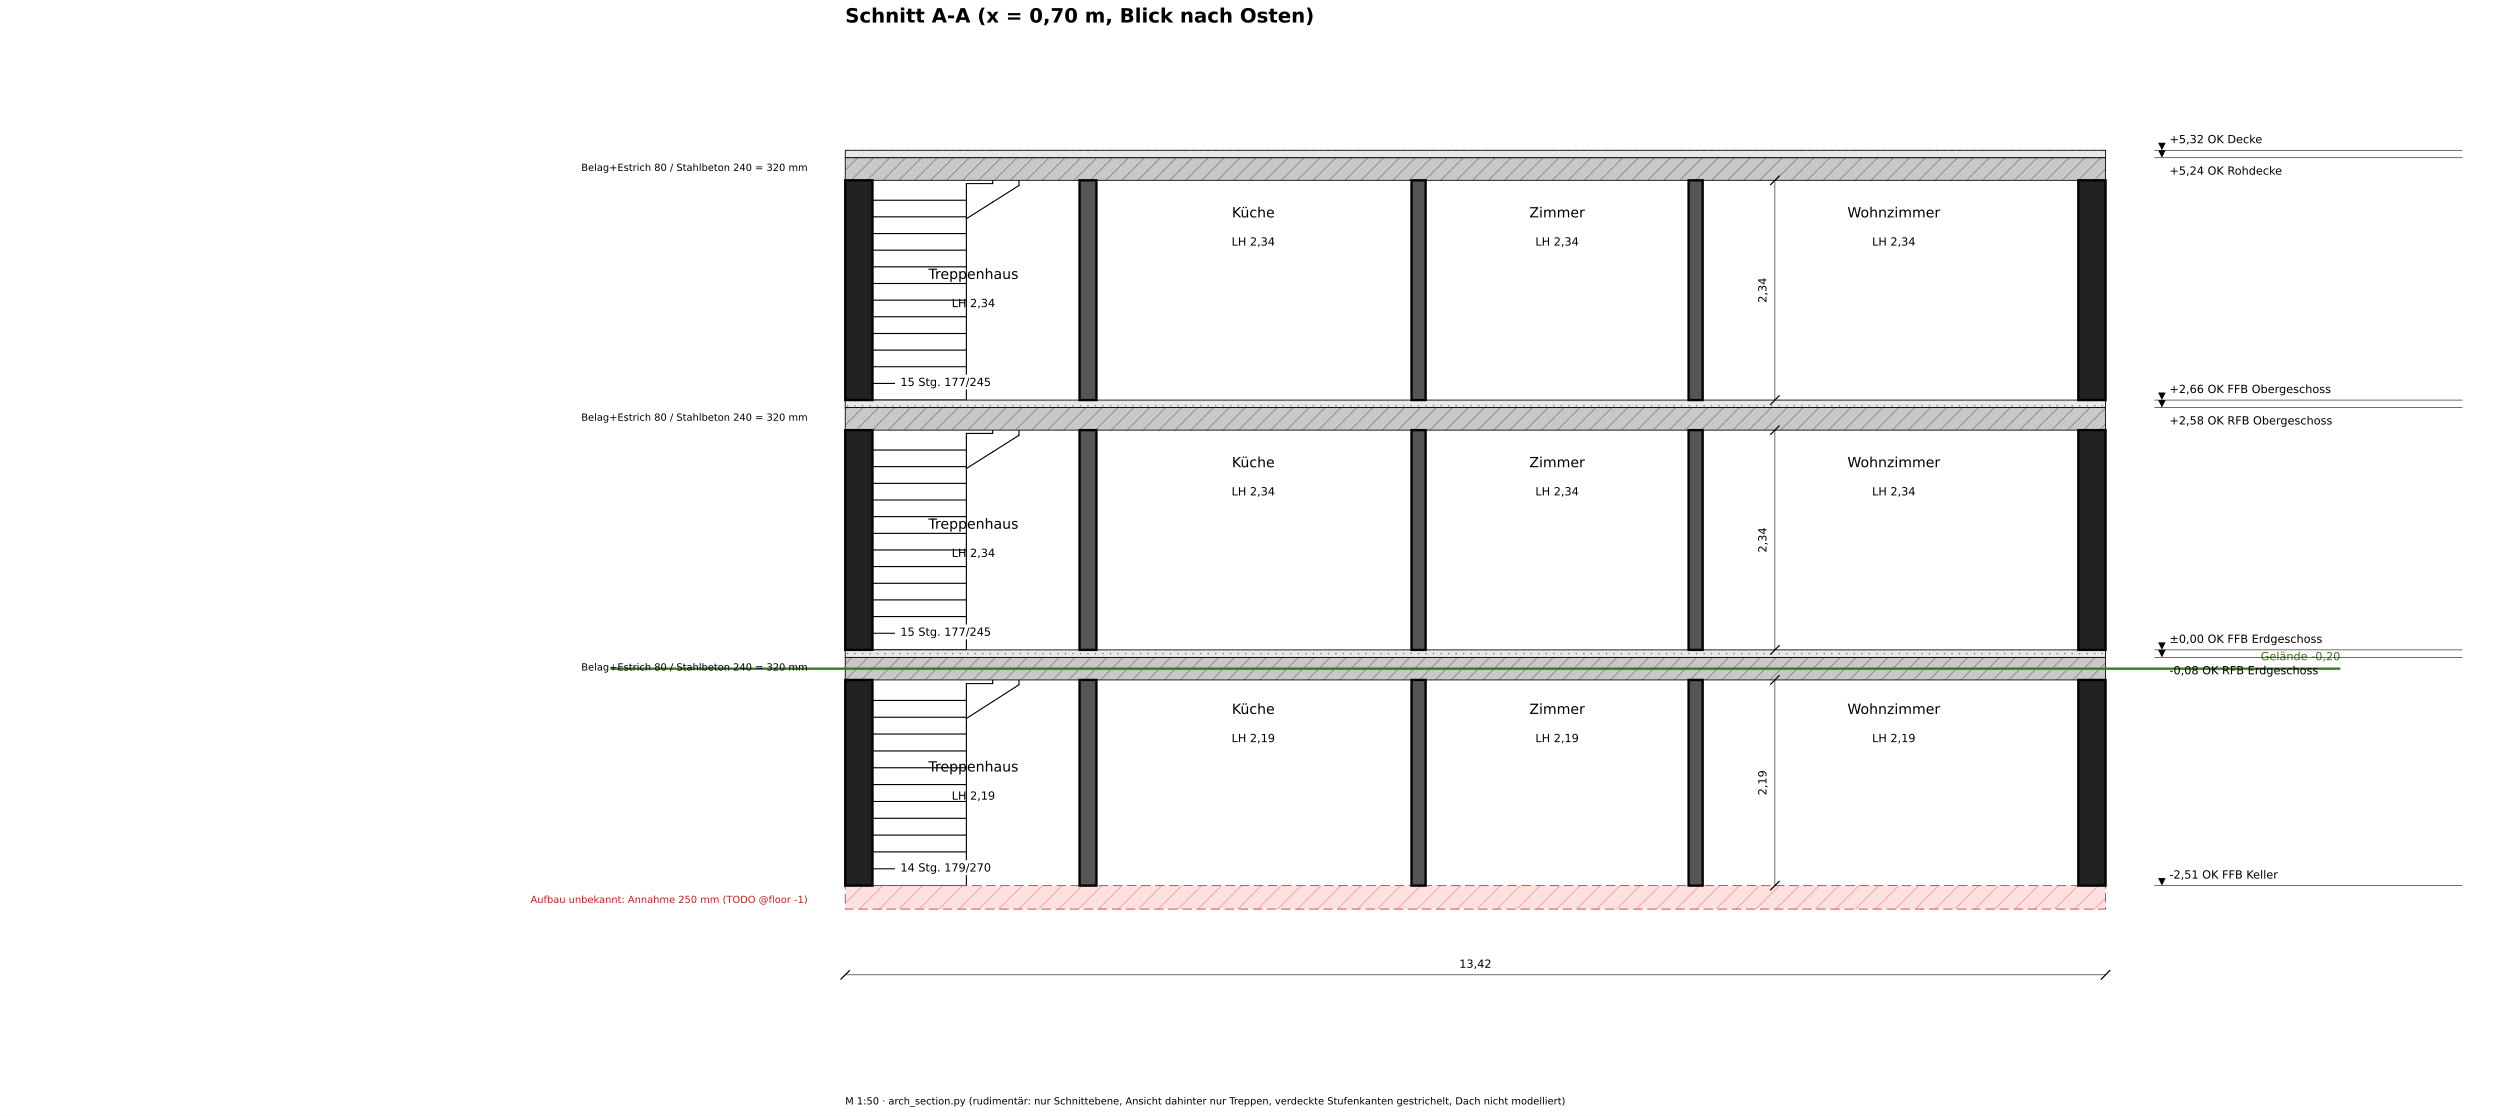
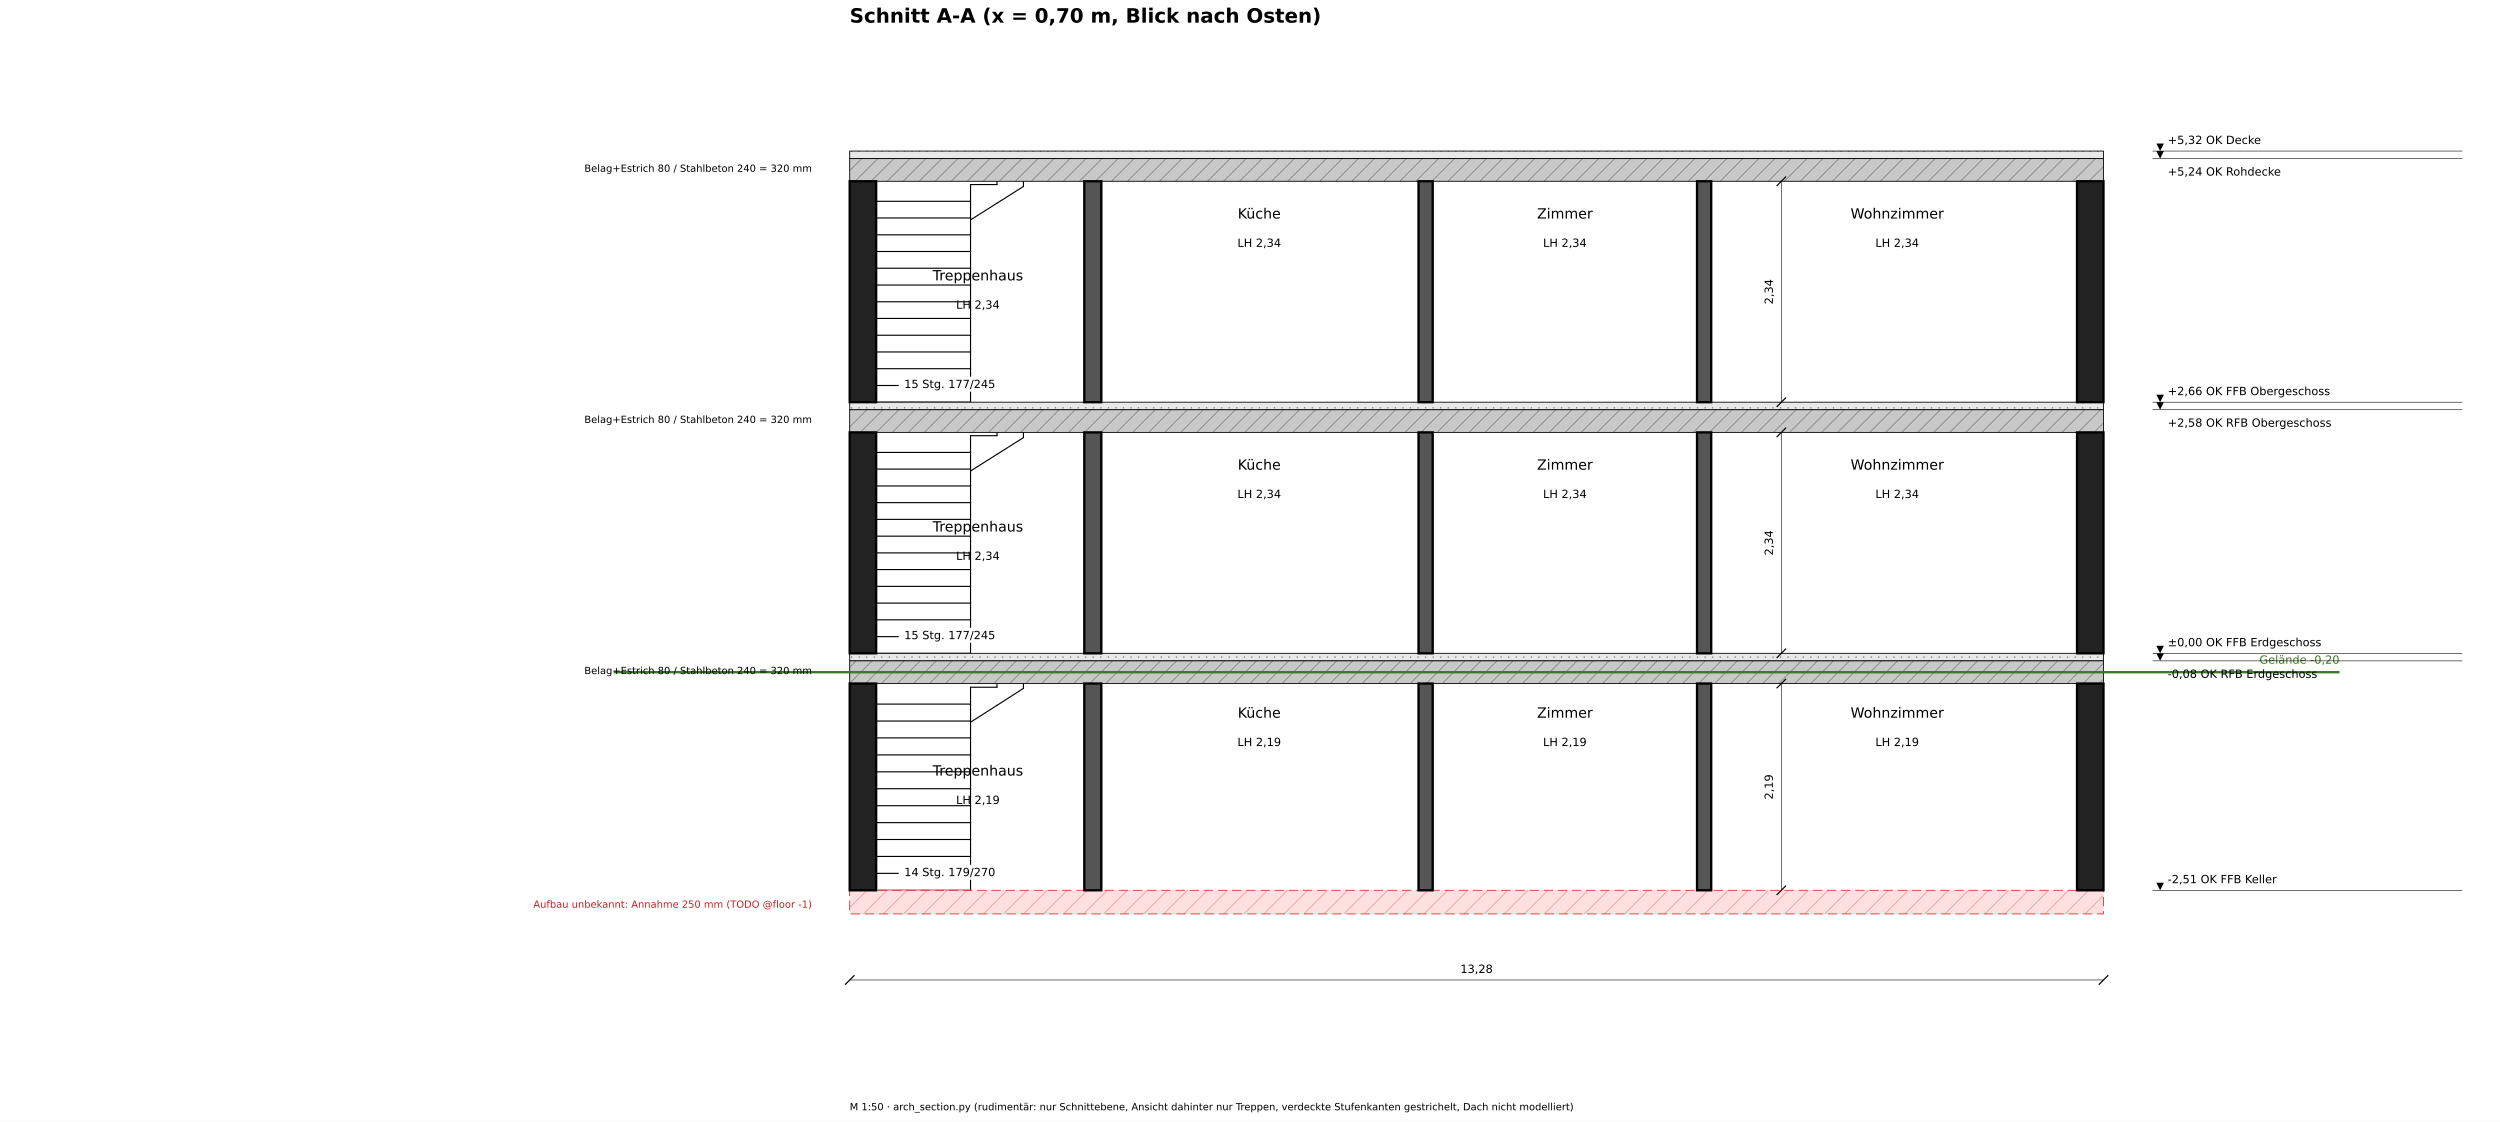
- <svg xmlns="http://www.w3.org/2000/svg" width="532.4mm" height="237.6mm" viewBox="-9145 -6920 26620 11880" font-family="DejaVu Sans, sans-serif">
+ <svg xmlns="http://www.w3.org/2000/svg" width="529.6mm" height="237.6mm" viewBox="-9140 -6920 26480 11880" font-family="DejaVu Sans, sans-serif">
  <defs>
    <pattern id="concrete" patternUnits="userSpaceOnUse" width="120" height="120" patternTransform="rotate(45)">
      <rect width="120" height="120" fill="#c8c8c8" />
      <line x1="0" y1="0" x2="0" y2="120" stroke="#555" stroke-width="10" />
    </pattern>
    <pattern id="screed" patternUnits="userSpaceOnUse" width="80" height="80">
      <rect width="80" height="80" fill="#e8e8e8" />
      <circle cx="40" cy="40" r="8" fill="#777" />
    </pattern>
    <pattern id="insulation" patternUnits="userSpaceOnUse" width="120" height="60">
      <rect width="120" height="60" fill="#fff6d0" />
      <path d="M0 60 L30 0 L60 60 L90 0 L120 60" fill="none" stroke="#a08020" stroke-width="6" />
    </pattern>
    <pattern id="wood" patternUnits="userSpaceOnUse" width="200" height="40">
      <rect width="200" height="40" fill="#e9cf9f" />
      <line x1="0" y1="20" x2="200" y2="20" stroke="#8a6a30" stroke-width="5" />
    </pattern>
    <pattern id="plaster" patternUnits="userSpaceOnUse" width="50" height="50">
      <rect width="50" height="50" fill="#f7f7f7" />
    </pattern>
    <pattern id="todo" patternUnits="userSpaceOnUse" width="150" height="150" patternTransform="rotate(45)">
      <rect width="150" height="150" fill="#ffe0e0" />
      <line x1="0" y1="0" x2="0" y2="150" stroke="#e05050" stroke-width="8" />
    </pattern>
  </defs>
-   <rect x="-9145.0" y="-6920" width="26620.0" height="11880" fill="white" />
-   <line x1="145" y1="2510" x2="1145" y2="2510" stroke="#000" stroke-width="12" stroke-linecap="round" />
-   <line x1="1145" y1="2510" x2="1145" y2="2331" stroke="#000" stroke-width="12" stroke-linecap="round" />
-   <line x1="1145" y1="2331" x2="145" y2="2331" stroke="#000" stroke-width="12" stroke-linecap="round" />
-   <line x1="145" y1="2331" x2="145" y2="2510" stroke="#000" stroke-width="12" stroke-linecap="round" />
-   <line x1="1145" y1="2331" x2="1145" y2="2151" stroke="#000" stroke-width="12" stroke-linecap="round" />
-   <line x1="1145" y1="2151" x2="145" y2="2151" stroke="#000" stroke-width="12" stroke-linecap="round" />
-   <line x1="145" y1="2151" x2="145" y2="2331" stroke="#000" stroke-width="12" stroke-linecap="round" />
-   <line x1="1145" y1="2151" x2="1145" y2="1972" stroke="#000" stroke-width="12" stroke-linecap="round" />
-   <line x1="1145" y1="1972" x2="145" y2="1972" stroke="#000" stroke-width="12" stroke-linecap="round" />
-   <line x1="145" y1="1972" x2="145" y2="2151" stroke="#000" stroke-width="12" stroke-linecap="round" />
-   <line x1="1145" y1="1972" x2="1145" y2="1793" stroke="#000" stroke-width="12" stroke-linecap="round" />
-   <line x1="1145" y1="1793" x2="145" y2="1793" stroke="#000" stroke-width="12" stroke-linecap="round" />
-   <line x1="145" y1="1793" x2="145" y2="1972" stroke="#000" stroke-width="12" stroke-linecap="round" />
-   <line x1="1145" y1="1793" x2="1145" y2="1614" stroke="#000" stroke-width="12" stroke-linecap="round" />
-   <line x1="1145" y1="1614" x2="145" y2="1614" stroke="#000" stroke-width="12" stroke-linecap="round" />
-   <line x1="145" y1="1614" x2="145" y2="1793" stroke="#000" stroke-width="12" stroke-linecap="round" />
-   <line x1="1145" y1="1614" x2="1145" y2="1434" stroke="#000" stroke-width="12" stroke-linecap="round" />
-   <line x1="1145" y1="1434" x2="145" y2="1434" stroke="#000" stroke-width="12" stroke-linecap="round" />
-   <line x1="145" y1="1434" x2="145" y2="1614" stroke="#000" stroke-width="12" stroke-linecap="round" />
-   <line x1="1145" y1="1434" x2="1145" y2="1255" stroke="#000" stroke-width="12" stroke-linecap="round" />
-   <line x1="1145" y1="1255" x2="145" y2="1255" stroke="#000" stroke-width="12" stroke-linecap="round" />
-   <line x1="145" y1="1255" x2="145" y2="1434" stroke="#000" stroke-width="12" stroke-linecap="round" />
-   <line x1="1145" y1="1255" x2="1145" y2="1076" stroke="#000" stroke-width="12" stroke-linecap="round" />
-   <line x1="1145" y1="1076" x2="145" y2="1076" stroke="#000" stroke-width="12" stroke-linecap="round" />
-   <line x1="145" y1="1076" x2="145" y2="1255" stroke="#000" stroke-width="12" stroke-linecap="round" />
-   <line x1="1145" y1="1076" x2="1145" y2="896" stroke="#000" stroke-width="12" stroke-linecap="round" />
-   <line x1="1145" y1="896" x2="145" y2="896" stroke="#000" stroke-width="12" stroke-linecap="round" />
-   <line x1="145" y1="896" x2="145" y2="1076" stroke="#000" stroke-width="12" stroke-linecap="round" />
-   <line x1="1145" y1="896" x2="1145" y2="820" stroke="#000" stroke-width="12" stroke-linecap="round" />
-   <line x1="1145" y1="820" x2="1145" y2="730" stroke="#000" stroke-width="12" stroke-linecap="round" />
-   <line x1="1145" y1="730" x2="1145" y2="717" stroke="#000" stroke-width="12" stroke-linecap="round" />
-   <line x1="1145" y1="717" x2="145" y2="717" stroke="#000" stroke-width="12" stroke-linecap="round" />
-   <line x1="145" y1="717" x2="145" y2="820" stroke="#000" stroke-width="12" stroke-linecap="round" />
-   <line x1="145" y1="820" x2="145" y2="896" stroke="#000" stroke-width="12" stroke-linecap="round" />
-   <line x1="1145" y1="717" x2="1145" y2="538" stroke="#000" stroke-width="12" stroke-linecap="round" />
-   <line x1="1145" y1="538" x2="145" y2="538" stroke="#000" stroke-width="12" stroke-linecap="round" />
-   <line x1="145" y1="538" x2="145" y2="717" stroke="#000" stroke-width="12" stroke-linecap="round" />
-   <line x1="1145" y1="730" x2="1425" y2="551" stroke="#000" stroke-width="12" stroke-linecap="round" />
-   <line x1="1425" y1="359" x2="1145" y2="359" stroke="#000" stroke-width="12" stroke-linecap="round" />
-   <line x1="1145" y1="359" x2="1145" y2="538" stroke="#000" stroke-width="12" stroke-linecap="round" />
-   <line x1="1425" y1="551" x2="1705" y2="371" stroke="#000" stroke-width="12" stroke-linecap="round" />
-   <line x1="1705" y1="371" x2="1705" y2="179" stroke="#000" stroke-width="12" stroke-linecap="round" />
-   <line x1="1705" y1="179" x2="1425" y2="179" stroke="#000" stroke-width="12" stroke-linecap="round" />
-   <line x1="1425" y1="179" x2="1425" y2="359" stroke="#000" stroke-width="12" stroke-linecap="round" />
-   <line x1="145" y1="-0" x2="1145" y2="-0" stroke="#000" stroke-width="12" stroke-linecap="round" />
-   <line x1="1145" y1="-0" x2="1145" y2="-177" stroke="#000" stroke-width="12" stroke-linecap="round" />
-   <line x1="1145" y1="-177" x2="145" y2="-177" stroke="#000" stroke-width="12" stroke-linecap="round" />
-   <line x1="145" y1="-177" x2="145" y2="-0" stroke="#000" stroke-width="12" stroke-linecap="round" />
-   <line x1="1145" y1="-177" x2="1145" y2="-355" stroke="#000" stroke-width="12" stroke-linecap="round" />
-   <line x1="1145" y1="-355" x2="145" y2="-355" stroke="#000" stroke-width="12" stroke-linecap="round" />
-   <line x1="145" y1="-355" x2="145" y2="-177" stroke="#000" stroke-width="12" stroke-linecap="round" />
-   <line x1="1145" y1="-355" x2="1145" y2="-532" stroke="#000" stroke-width="12" stroke-linecap="round" />
-   <line x1="1145" y1="-532" x2="145" y2="-532" stroke="#000" stroke-width="12" stroke-linecap="round" />
-   <line x1="145" y1="-532" x2="145" y2="-355" stroke="#000" stroke-width="12" stroke-linecap="round" />
-   <line x1="1145" y1="-532" x2="1145" y2="-709" stroke="#000" stroke-width="12" stroke-linecap="round" />
-   <line x1="1145" y1="-709" x2="145" y2="-709" stroke="#000" stroke-width="12" stroke-linecap="round" />
-   <line x1="145" y1="-709" x2="145" y2="-532" stroke="#000" stroke-width="12" stroke-linecap="round" />
-   <line x1="1145" y1="-709" x2="1145" y2="-887" stroke="#000" stroke-width="12" stroke-linecap="round" />
-   <line x1="1145" y1="-887" x2="145" y2="-887" stroke="#000" stroke-width="12" stroke-linecap="round" />
-   <line x1="145" y1="-887" x2="145" y2="-709" stroke="#000" stroke-width="12" stroke-linecap="round" />
-   <line x1="1145" y1="-887" x2="1145" y2="-1064" stroke="#000" stroke-width="12" stroke-linecap="round" />
-   <line x1="1145" y1="-1064" x2="145" y2="-1064" stroke="#000" stroke-width="12" stroke-linecap="round" />
-   <line x1="145" y1="-1064" x2="145" y2="-887" stroke="#000" stroke-width="12" stroke-linecap="round" />
-   <line x1="1145" y1="-1064" x2="1145" y2="-1241" stroke="#000" stroke-width="12" stroke-linecap="round" />
-   <line x1="1145" y1="-1241" x2="145" y2="-1241" stroke="#000" stroke-width="12" stroke-linecap="round" />
-   <line x1="145" y1="-1241" x2="145" y2="-1064" stroke="#000" stroke-width="12" stroke-linecap="round" />
-   <line x1="1145" y1="-1241" x2="1145" y2="-1419" stroke="#000" stroke-width="12" stroke-linecap="round" />
-   <line x1="1145" y1="-1419" x2="145" y2="-1419" stroke="#000" stroke-width="12" stroke-linecap="round" />
-   <line x1="145" y1="-1419" x2="145" y2="-1241" stroke="#000" stroke-width="12" stroke-linecap="round" />
-   <line x1="1145" y1="-1419" x2="1145" y2="-1596" stroke="#000" stroke-width="12" stroke-linecap="round" />
-   <line x1="1145" y1="-1596" x2="145" y2="-1596" stroke="#000" stroke-width="12" stroke-linecap="round" />
-   <line x1="145" y1="-1596" x2="145" y2="-1419" stroke="#000" stroke-width="12" stroke-linecap="round" />
-   <line x1="1145" y1="-1596" x2="1145" y2="-1773" stroke="#000" stroke-width="12" stroke-linecap="round" />
-   <line x1="1145" y1="-1773" x2="145" y2="-1773" stroke="#000" stroke-width="12" stroke-linecap="round" />
-   <line x1="145" y1="-1773" x2="145" y2="-1596" stroke="#000" stroke-width="12" stroke-linecap="round" />
-   <line x1="1145" y1="-1773" x2="1145" y2="-1842" stroke="#000" stroke-width="12" stroke-linecap="round" />
-   <line x1="1145" y1="-1842" x2="1145" y2="-1931" stroke="#000" stroke-width="12" stroke-linecap="round" />
-   <line x1="1145" y1="-1931" x2="1145" y2="-1951" stroke="#000" stroke-width="12" stroke-linecap="round" />
-   <line x1="1145" y1="-1951" x2="145" y2="-1951" stroke="#000" stroke-width="12" stroke-linecap="round" />
-   <line x1="145" y1="-1951" x2="145" y2="-1842" stroke="#000" stroke-width="12" stroke-linecap="round" />
-   <line x1="145" y1="-1842" x2="145" y2="-1773" stroke="#000" stroke-width="12" stroke-linecap="round" />
-   <line x1="1145" y1="-1951" x2="1145" y2="-2128" stroke="#000" stroke-width="12" stroke-linecap="round" />
-   <line x1="1145" y1="-2128" x2="145" y2="-2128" stroke="#000" stroke-width="12" stroke-linecap="round" />
-   <line x1="145" y1="-2128" x2="145" y2="-1951" stroke="#000" stroke-width="12" stroke-linecap="round" />
-   <line x1="1145" y1="-1931" x2="1425" y2="-2108" stroke="#000" stroke-width="12" stroke-linecap="round" />
-   <line x1="1425" y1="-2305" x2="1145" y2="-2305" stroke="#000" stroke-width="12" stroke-linecap="round" />
-   <line x1="1145" y1="-2305" x2="1145" y2="-2128" stroke="#000" stroke-width="12" stroke-linecap="round" />
-   <line x1="1425" y1="-2108" x2="1705" y2="-2285" stroke="#000" stroke-width="12" stroke-linecap="round" />
-   <line x1="1705" y1="-2285" x2="1705" y2="-2483" stroke="#000" stroke-width="12" stroke-linecap="round" />
-   <line x1="1705" y1="-2483" x2="1425" y2="-2483" stroke="#000" stroke-width="12" stroke-linecap="round" />
-   <line x1="1425" y1="-2483" x2="1425" y2="-2305" stroke="#000" stroke-width="12" stroke-linecap="round" />
-   <line x1="145" y1="-2660" x2="1145" y2="-2660" stroke="#000" stroke-width="12" stroke-linecap="round" />
-   <line x1="1145" y1="-2660" x2="1145" y2="-2837" stroke="#000" stroke-width="12" stroke-linecap="round" />
-   <line x1="1145" y1="-2837" x2="145" y2="-2837" stroke="#000" stroke-width="12" stroke-linecap="round" />
-   <line x1="145" y1="-2837" x2="145" y2="-2660" stroke="#000" stroke-width="12" stroke-linecap="round" />
-   <line x1="1145" y1="-2837" x2="1145" y2="-3015" stroke="#000" stroke-width="12" stroke-linecap="round" />
-   <line x1="1145" y1="-3015" x2="145" y2="-3015" stroke="#000" stroke-width="12" stroke-linecap="round" />
-   <line x1="145" y1="-3015" x2="145" y2="-2837" stroke="#000" stroke-width="12" stroke-linecap="round" />
-   <line x1="1145" y1="-3015" x2="1145" y2="-3192" stroke="#000" stroke-width="12" stroke-linecap="round" />
-   <line x1="1145" y1="-3192" x2="145" y2="-3192" stroke="#000" stroke-width="12" stroke-linecap="round" />
-   <line x1="145" y1="-3192" x2="145" y2="-3015" stroke="#000" stroke-width="12" stroke-linecap="round" />
-   <line x1="1145" y1="-3192" x2="1145" y2="-3369" stroke="#000" stroke-width="12" stroke-linecap="round" />
-   <line x1="1145" y1="-3369" x2="145" y2="-3369" stroke="#000" stroke-width="12" stroke-linecap="round" />
-   <line x1="145" y1="-3369" x2="145" y2="-3192" stroke="#000" stroke-width="12" stroke-linecap="round" />
-   <line x1="1145" y1="-3369" x2="1145" y2="-3547" stroke="#000" stroke-width="12" stroke-linecap="round" />
-   <line x1="1145" y1="-3547" x2="145" y2="-3547" stroke="#000" stroke-width="12" stroke-linecap="round" />
-   <line x1="145" y1="-3547" x2="145" y2="-3369" stroke="#000" stroke-width="12" stroke-linecap="round" />
-   <line x1="1145" y1="-3547" x2="1145" y2="-3724" stroke="#000" stroke-width="12" stroke-linecap="round" />
-   <line x1="1145" y1="-3724" x2="145" y2="-3724" stroke="#000" stroke-width="12" stroke-linecap="round" />
-   <line x1="145" y1="-3724" x2="145" y2="-3547" stroke="#000" stroke-width="12" stroke-linecap="round" />
-   <line x1="1145" y1="-3724" x2="1145" y2="-3901" stroke="#000" stroke-width="12" stroke-linecap="round" />
-   <line x1="1145" y1="-3901" x2="145" y2="-3901" stroke="#000" stroke-width="12" stroke-linecap="round" />
-   <line x1="145" y1="-3901" x2="145" y2="-3724" stroke="#000" stroke-width="12" stroke-linecap="round" />
-   <line x1="1145" y1="-3901" x2="1145" y2="-4079" stroke="#000" stroke-width="12" stroke-linecap="round" />
-   <line x1="1145" y1="-4079" x2="145" y2="-4079" stroke="#000" stroke-width="12" stroke-linecap="round" />
-   <line x1="145" y1="-4079" x2="145" y2="-3901" stroke="#000" stroke-width="12" stroke-linecap="round" />
-   <line x1="1145" y1="-4079" x2="1145" y2="-4256" stroke="#000" stroke-width="12" stroke-linecap="round" />
-   <line x1="1145" y1="-4256" x2="145" y2="-4256" stroke="#000" stroke-width="12" stroke-linecap="round" />
-   <line x1="145" y1="-4256" x2="145" y2="-4079" stroke="#000" stroke-width="12" stroke-linecap="round" />
-   <line x1="1145" y1="-4256" x2="1145" y2="-4433" stroke="#000" stroke-width="12" stroke-linecap="round" />
-   <line x1="1145" y1="-4433" x2="145" y2="-4433" stroke="#000" stroke-width="12" stroke-linecap="round" />
-   <line x1="145" y1="-4433" x2="145" y2="-4256" stroke="#000" stroke-width="12" stroke-linecap="round" />
-   <line x1="1145" y1="-4433" x2="1145" y2="-4502" stroke="#000" stroke-width="12" stroke-linecap="round" />
-   <line x1="1145" y1="-4502" x2="1145" y2="-4591" stroke="#000" stroke-width="12" stroke-linecap="round" />
-   <line x1="1145" y1="-4591" x2="1145" y2="-4611" stroke="#000" stroke-width="12" stroke-linecap="round" />
-   <line x1="1145" y1="-4611" x2="145" y2="-4611" stroke="#000" stroke-width="12" stroke-linecap="round" />
-   <line x1="145" y1="-4611" x2="145" y2="-4502" stroke="#000" stroke-width="12" stroke-linecap="round" />
-   <line x1="145" y1="-4502" x2="145" y2="-4433" stroke="#000" stroke-width="12" stroke-linecap="round" />
-   <line x1="1145" y1="-4611" x2="1145" y2="-4788" stroke="#000" stroke-width="12" stroke-linecap="round" />
-   <line x1="1145" y1="-4788" x2="145" y2="-4788" stroke="#000" stroke-width="12" stroke-linecap="round" />
-   <line x1="145" y1="-4788" x2="145" y2="-4611" stroke="#000" stroke-width="12" stroke-linecap="round" />
-   <line x1="1145" y1="-4591" x2="1425" y2="-4768" stroke="#000" stroke-width="12" stroke-linecap="round" />
-   <line x1="1425" y1="-4965" x2="1145" y2="-4965" stroke="#000" stroke-width="12" stroke-linecap="round" />
-   <line x1="1145" y1="-4965" x2="1145" y2="-4788" stroke="#000" stroke-width="12" stroke-linecap="round" />
-   <line x1="1425" y1="-4768" x2="1705" y2="-4945" stroke="#000" stroke-width="12" stroke-linecap="round" />
-   <line x1="1705" y1="-4945" x2="1705" y2="-5143" stroke="#000" stroke-width="12" stroke-linecap="round" />
-   <line x1="1705" y1="-5143" x2="1425" y2="-5143" stroke="#000" stroke-width="12" stroke-linecap="round" />
-   <line x1="1425" y1="-5143" x2="1425" y2="-4965" stroke="#000" stroke-width="12" stroke-linecap="round" />
-   <rect x="-145" y="2510" width="13420" height="250" fill="url(#todo)" stroke="#d03030" stroke-width="9" stroke-dasharray="100 50" />
-   <rect x="-145" y="0" width="13420" height="80" fill="url(#screed)" stroke="#000" stroke-width="9" />
-   <rect x="-145" y="80" width="13420" height="240" fill="url(#concrete)" stroke="#000" stroke-width="9" />
-   <rect x="-145" y="-2660" width="13420" height="80" fill="url(#screed)" stroke="#000" stroke-width="9" />
-   <rect x="-145" y="-2580" width="13420" height="240" fill="url(#concrete)" stroke="#000" stroke-width="9" />
-   <rect x="-145" y="-5320" width="13420" height="80" fill="url(#screed)" stroke="#000" stroke-width="9" />
-   <rect x="-145" y="-5240" width="13420" height="240" fill="url(#concrete)" stroke="#000" stroke-width="9" />
-   <rect x="-145" y="320" width="290" height="2190" fill="#222" stroke="#000" stroke-width="25" />
-   <rect x="2350" y="320" width="180" height="2190" fill="#555" stroke="#000" stroke-width="25" />
+   <rect x="-9140.0" y="-6920" width="26480.0" height="11880" fill="white" />
+   <line x1="140" y1="2510" x2="1140" y2="2510" stroke="#000" stroke-width="12" stroke-linecap="round" />
+   <line x1="1140" y1="2510" x2="1140" y2="2331" stroke="#000" stroke-width="12" stroke-linecap="round" />
+   <line x1="1140" y1="2331" x2="140" y2="2331" stroke="#000" stroke-width="12" stroke-linecap="round" />
+   <line x1="140" y1="2331" x2="140" y2="2510" stroke="#000" stroke-width="12" stroke-linecap="round" />
+   <line x1="1140" y1="2331" x2="1140" y2="2151" stroke="#000" stroke-width="12" stroke-linecap="round" />
+   <line x1="1140" y1="2151" x2="140" y2="2151" stroke="#000" stroke-width="12" stroke-linecap="round" />
+   <line x1="140" y1="2151" x2="140" y2="2331" stroke="#000" stroke-width="12" stroke-linecap="round" />
+   <line x1="1140" y1="2151" x2="1140" y2="1972" stroke="#000" stroke-width="12" stroke-linecap="round" />
+   <line x1="1140" y1="1972" x2="140" y2="1972" stroke="#000" stroke-width="12" stroke-linecap="round" />
+   <line x1="140" y1="1972" x2="140" y2="2151" stroke="#000" stroke-width="12" stroke-linecap="round" />
+   <line x1="1140" y1="1972" x2="1140" y2="1793" stroke="#000" stroke-width="12" stroke-linecap="round" />
+   <line x1="1140" y1="1793" x2="140" y2="1793" stroke="#000" stroke-width="12" stroke-linecap="round" />
+   <line x1="140" y1="1793" x2="140" y2="1972" stroke="#000" stroke-width="12" stroke-linecap="round" />
+   <line x1="1140" y1="1793" x2="1140" y2="1614" stroke="#000" stroke-width="12" stroke-linecap="round" />
+   <line x1="1140" y1="1614" x2="140" y2="1614" stroke="#000" stroke-width="12" stroke-linecap="round" />
+   <line x1="140" y1="1614" x2="140" y2="1793" stroke="#000" stroke-width="12" stroke-linecap="round" />
+   <line x1="1140" y1="1614" x2="1140" y2="1434" stroke="#000" stroke-width="12" stroke-linecap="round" />
+   <line x1="1140" y1="1434" x2="140" y2="1434" stroke="#000" stroke-width="12" stroke-linecap="round" />
+   <line x1="140" y1="1434" x2="140" y2="1614" stroke="#000" stroke-width="12" stroke-linecap="round" />
+   <line x1="1140" y1="1434" x2="1140" y2="1255" stroke="#000" stroke-width="12" stroke-linecap="round" />
+   <line x1="1140" y1="1255" x2="140" y2="1255" stroke="#000" stroke-width="12" stroke-linecap="round" />
+   <line x1="140" y1="1255" x2="140" y2="1434" stroke="#000" stroke-width="12" stroke-linecap="round" />
+   <line x1="1140" y1="1255" x2="1140" y2="1076" stroke="#000" stroke-width="12" stroke-linecap="round" />
+   <line x1="1140" y1="1076" x2="140" y2="1076" stroke="#000" stroke-width="12" stroke-linecap="round" />
+   <line x1="140" y1="1076" x2="140" y2="1255" stroke="#000" stroke-width="12" stroke-linecap="round" />
+   <line x1="1140" y1="1076" x2="1140" y2="896" stroke="#000" stroke-width="12" stroke-linecap="round" />
+   <line x1="1140" y1="896" x2="140" y2="896" stroke="#000" stroke-width="12" stroke-linecap="round" />
+   <line x1="140" y1="896" x2="140" y2="1076" stroke="#000" stroke-width="12" stroke-linecap="round" />
+   <line x1="1140" y1="896" x2="1140" y2="820" stroke="#000" stroke-width="12" stroke-linecap="round" />
+   <line x1="1140" y1="820" x2="1140" y2="730" stroke="#000" stroke-width="12" stroke-linecap="round" />
+   <line x1="1140" y1="730" x2="1140" y2="717" stroke="#000" stroke-width="12" stroke-linecap="round" />
+   <line x1="1140" y1="717" x2="140" y2="717" stroke="#000" stroke-width="12" stroke-linecap="round" />
+   <line x1="140" y1="717" x2="140" y2="820" stroke="#000" stroke-width="12" stroke-linecap="round" />
+   <line x1="140" y1="820" x2="140" y2="896" stroke="#000" stroke-width="12" stroke-linecap="round" />
+   <line x1="1140" y1="717" x2="1140" y2="538" stroke="#000" stroke-width="12" stroke-linecap="round" />
+   <line x1="1140" y1="538" x2="140" y2="538" stroke="#000" stroke-width="12" stroke-linecap="round" />
+   <line x1="140" y1="538" x2="140" y2="717" stroke="#000" stroke-width="12" stroke-linecap="round" />
+   <line x1="1140" y1="730" x2="1420" y2="551" stroke="#000" stroke-width="12" stroke-linecap="round" />
+   <line x1="1420" y1="359" x2="1140" y2="359" stroke="#000" stroke-width="12" stroke-linecap="round" />
+   <line x1="1140" y1="359" x2="1140" y2="538" stroke="#000" stroke-width="12" stroke-linecap="round" />
+   <line x1="1420" y1="551" x2="1700" y2="371" stroke="#000" stroke-width="12" stroke-linecap="round" />
+   <line x1="1700" y1="371" x2="1700" y2="179" stroke="#000" stroke-width="12" stroke-linecap="round" />
+   <line x1="1700" y1="179" x2="1420" y2="179" stroke="#000" stroke-width="12" stroke-linecap="round" />
+   <line x1="1420" y1="179" x2="1420" y2="359" stroke="#000" stroke-width="12" stroke-linecap="round" />
+   <line x1="140" y1="-0" x2="1140" y2="-0" stroke="#000" stroke-width="12" stroke-linecap="round" />
+   <line x1="1140" y1="-0" x2="1140" y2="-177" stroke="#000" stroke-width="12" stroke-linecap="round" />
+   <line x1="1140" y1="-177" x2="140" y2="-177" stroke="#000" stroke-width="12" stroke-linecap="round" />
+   <line x1="140" y1="-177" x2="140" y2="-0" stroke="#000" stroke-width="12" stroke-linecap="round" />
+   <line x1="1140" y1="-177" x2="1140" y2="-355" stroke="#000" stroke-width="12" stroke-linecap="round" />
+   <line x1="1140" y1="-355" x2="140" y2="-355" stroke="#000" stroke-width="12" stroke-linecap="round" />
+   <line x1="140" y1="-355" x2="140" y2="-177" stroke="#000" stroke-width="12" stroke-linecap="round" />
+   <line x1="1140" y1="-355" x2="1140" y2="-532" stroke="#000" stroke-width="12" stroke-linecap="round" />
+   <line x1="1140" y1="-532" x2="140" y2="-532" stroke="#000" stroke-width="12" stroke-linecap="round" />
+   <line x1="140" y1="-532" x2="140" y2="-355" stroke="#000" stroke-width="12" stroke-linecap="round" />
+   <line x1="1140" y1="-532" x2="1140" y2="-709" stroke="#000" stroke-width="12" stroke-linecap="round" />
+   <line x1="1140" y1="-709" x2="140" y2="-709" stroke="#000" stroke-width="12" stroke-linecap="round" />
+   <line x1="140" y1="-709" x2="140" y2="-532" stroke="#000" stroke-width="12" stroke-linecap="round" />
+   <line x1="1140" y1="-709" x2="1140" y2="-887" stroke="#000" stroke-width="12" stroke-linecap="round" />
+   <line x1="1140" y1="-887" x2="140" y2="-887" stroke="#000" stroke-width="12" stroke-linecap="round" />
+   <line x1="140" y1="-887" x2="140" y2="-709" stroke="#000" stroke-width="12" stroke-linecap="round" />
+   <line x1="1140" y1="-887" x2="1140" y2="-1064" stroke="#000" stroke-width="12" stroke-linecap="round" />
+   <line x1="1140" y1="-1064" x2="140" y2="-1064" stroke="#000" stroke-width="12" stroke-linecap="round" />
+   <line x1="140" y1="-1064" x2="140" y2="-887" stroke="#000" stroke-width="12" stroke-linecap="round" />
+   <line x1="1140" y1="-1064" x2="1140" y2="-1241" stroke="#000" stroke-width="12" stroke-linecap="round" />
+   <line x1="1140" y1="-1241" x2="140" y2="-1241" stroke="#000" stroke-width="12" stroke-linecap="round" />
+   <line x1="140" y1="-1241" x2="140" y2="-1064" stroke="#000" stroke-width="12" stroke-linecap="round" />
+   <line x1="1140" y1="-1241" x2="1140" y2="-1419" stroke="#000" stroke-width="12" stroke-linecap="round" />
+   <line x1="1140" y1="-1419" x2="140" y2="-1419" stroke="#000" stroke-width="12" stroke-linecap="round" />
+   <line x1="140" y1="-1419" x2="140" y2="-1241" stroke="#000" stroke-width="12" stroke-linecap="round" />
+   <line x1="1140" y1="-1419" x2="1140" y2="-1596" stroke="#000" stroke-width="12" stroke-linecap="round" />
+   <line x1="1140" y1="-1596" x2="140" y2="-1596" stroke="#000" stroke-width="12" stroke-linecap="round" />
+   <line x1="140" y1="-1596" x2="140" y2="-1419" stroke="#000" stroke-width="12" stroke-linecap="round" />
+   <line x1="1140" y1="-1596" x2="1140" y2="-1773" stroke="#000" stroke-width="12" stroke-linecap="round" />
+   <line x1="1140" y1="-1773" x2="140" y2="-1773" stroke="#000" stroke-width="12" stroke-linecap="round" />
+   <line x1="140" y1="-1773" x2="140" y2="-1596" stroke="#000" stroke-width="12" stroke-linecap="round" />
+   <line x1="1140" y1="-1773" x2="1140" y2="-1842" stroke="#000" stroke-width="12" stroke-linecap="round" />
+   <line x1="1140" y1="-1842" x2="1140" y2="-1931" stroke="#000" stroke-width="12" stroke-linecap="round" />
+   <line x1="1140" y1="-1931" x2="1140" y2="-1951" stroke="#000" stroke-width="12" stroke-linecap="round" />
+   <line x1="1140" y1="-1951" x2="140" y2="-1951" stroke="#000" stroke-width="12" stroke-linecap="round" />
+   <line x1="140" y1="-1951" x2="140" y2="-1842" stroke="#000" stroke-width="12" stroke-linecap="round" />
+   <line x1="140" y1="-1842" x2="140" y2="-1773" stroke="#000" stroke-width="12" stroke-linecap="round" />
+   <line x1="1140" y1="-1951" x2="1140" y2="-2128" stroke="#000" stroke-width="12" stroke-linecap="round" />
+   <line x1="1140" y1="-2128" x2="140" y2="-2128" stroke="#000" stroke-width="12" stroke-linecap="round" />
+   <line x1="140" y1="-2128" x2="140" y2="-1951" stroke="#000" stroke-width="12" stroke-linecap="round" />
+   <line x1="1140" y1="-1931" x2="1420" y2="-2108" stroke="#000" stroke-width="12" stroke-linecap="round" />
+   <line x1="1420" y1="-2305" x2="1140" y2="-2305" stroke="#000" stroke-width="12" stroke-linecap="round" />
+   <line x1="1140" y1="-2305" x2="1140" y2="-2128" stroke="#000" stroke-width="12" stroke-linecap="round" />
+   <line x1="1420" y1="-2108" x2="1700" y2="-2285" stroke="#000" stroke-width="12" stroke-linecap="round" />
+   <line x1="1700" y1="-2285" x2="1700" y2="-2483" stroke="#000" stroke-width="12" stroke-linecap="round" />
+   <line x1="1700" y1="-2483" x2="1420" y2="-2483" stroke="#000" stroke-width="12" stroke-linecap="round" />
+   <line x1="1420" y1="-2483" x2="1420" y2="-2305" stroke="#000" stroke-width="12" stroke-linecap="round" />
+   <line x1="140" y1="-2660" x2="1140" y2="-2660" stroke="#000" stroke-width="12" stroke-linecap="round" />
+   <line x1="1140" y1="-2660" x2="1140" y2="-2837" stroke="#000" stroke-width="12" stroke-linecap="round" />
+   <line x1="1140" y1="-2837" x2="140" y2="-2837" stroke="#000" stroke-width="12" stroke-linecap="round" />
+   <line x1="140" y1="-2837" x2="140" y2="-2660" stroke="#000" stroke-width="12" stroke-linecap="round" />
+   <line x1="1140" y1="-2837" x2="1140" y2="-3015" stroke="#000" stroke-width="12" stroke-linecap="round" />
+   <line x1="1140" y1="-3015" x2="140" y2="-3015" stroke="#000" stroke-width="12" stroke-linecap="round" />
+   <line x1="140" y1="-3015" x2="140" y2="-2837" stroke="#000" stroke-width="12" stroke-linecap="round" />
+   <line x1="1140" y1="-3015" x2="1140" y2="-3192" stroke="#000" stroke-width="12" stroke-linecap="round" />
+   <line x1="1140" y1="-3192" x2="140" y2="-3192" stroke="#000" stroke-width="12" stroke-linecap="round" />
+   <line x1="140" y1="-3192" x2="140" y2="-3015" stroke="#000" stroke-width="12" stroke-linecap="round" />
+   <line x1="1140" y1="-3192" x2="1140" y2="-3369" stroke="#000" stroke-width="12" stroke-linecap="round" />
+   <line x1="1140" y1="-3369" x2="140" y2="-3369" stroke="#000" stroke-width="12" stroke-linecap="round" />
+   <line x1="140" y1="-3369" x2="140" y2="-3192" stroke="#000" stroke-width="12" stroke-linecap="round" />
+   <line x1="1140" y1="-3369" x2="1140" y2="-3547" stroke="#000" stroke-width="12" stroke-linecap="round" />
+   <line x1="1140" y1="-3547" x2="140" y2="-3547" stroke="#000" stroke-width="12" stroke-linecap="round" />
+   <line x1="140" y1="-3547" x2="140" y2="-3369" stroke="#000" stroke-width="12" stroke-linecap="round" />
+   <line x1="1140" y1="-3547" x2="1140" y2="-3724" stroke="#000" stroke-width="12" stroke-linecap="round" />
+   <line x1="1140" y1="-3724" x2="140" y2="-3724" stroke="#000" stroke-width="12" stroke-linecap="round" />
+   <line x1="140" y1="-3724" x2="140" y2="-3547" stroke="#000" stroke-width="12" stroke-linecap="round" />
+   <line x1="1140" y1="-3724" x2="1140" y2="-3901" stroke="#000" stroke-width="12" stroke-linecap="round" />
+   <line x1="1140" y1="-3901" x2="140" y2="-3901" stroke="#000" stroke-width="12" stroke-linecap="round" />
+   <line x1="140" y1="-3901" x2="140" y2="-3724" stroke="#000" stroke-width="12" stroke-linecap="round" />
+   <line x1="1140" y1="-3901" x2="1140" y2="-4079" stroke="#000" stroke-width="12" stroke-linecap="round" />
+   <line x1="1140" y1="-4079" x2="140" y2="-4079" stroke="#000" stroke-width="12" stroke-linecap="round" />
+   <line x1="140" y1="-4079" x2="140" y2="-3901" stroke="#000" stroke-width="12" stroke-linecap="round" />
+   <line x1="1140" y1="-4079" x2="1140" y2="-4256" stroke="#000" stroke-width="12" stroke-linecap="round" />
+   <line x1="1140" y1="-4256" x2="140" y2="-4256" stroke="#000" stroke-width="12" stroke-linecap="round" />
+   <line x1="140" y1="-4256" x2="140" y2="-4079" stroke="#000" stroke-width="12" stroke-linecap="round" />
+   <line x1="1140" y1="-4256" x2="1140" y2="-4433" stroke="#000" stroke-width="12" stroke-linecap="round" />
+   <line x1="1140" y1="-4433" x2="140" y2="-4433" stroke="#000" stroke-width="12" stroke-linecap="round" />
+   <line x1="140" y1="-4433" x2="140" y2="-4256" stroke="#000" stroke-width="12" stroke-linecap="round" />
+   <line x1="1140" y1="-4433" x2="1140" y2="-4502" stroke="#000" stroke-width="12" stroke-linecap="round" />
+   <line x1="1140" y1="-4502" x2="1140" y2="-4591" stroke="#000" stroke-width="12" stroke-linecap="round" />
+   <line x1="1140" y1="-4591" x2="1140" y2="-4611" stroke="#000" stroke-width="12" stroke-linecap="round" />
+   <line x1="1140" y1="-4611" x2="140" y2="-4611" stroke="#000" stroke-width="12" stroke-linecap="round" />
+   <line x1="140" y1="-4611" x2="140" y2="-4502" stroke="#000" stroke-width="12" stroke-linecap="round" />
+   <line x1="140" y1="-4502" x2="140" y2="-4433" stroke="#000" stroke-width="12" stroke-linecap="round" />
+   <line x1="1140" y1="-4611" x2="1140" y2="-4788" stroke="#000" stroke-width="12" stroke-linecap="round" />
+   <line x1="1140" y1="-4788" x2="140" y2="-4788" stroke="#000" stroke-width="12" stroke-linecap="round" />
+   <line x1="140" y1="-4788" x2="140" y2="-4611" stroke="#000" stroke-width="12" stroke-linecap="round" />
+   <line x1="1140" y1="-4591" x2="1420" y2="-4768" stroke="#000" stroke-width="12" stroke-linecap="round" />
+   <line x1="1420" y1="-4965" x2="1140" y2="-4965" stroke="#000" stroke-width="12" stroke-linecap="round" />
+   <line x1="1140" y1="-4965" x2="1140" y2="-4788" stroke="#000" stroke-width="12" stroke-linecap="round" />
+   <line x1="1420" y1="-4768" x2="1700" y2="-4945" stroke="#000" stroke-width="12" stroke-linecap="round" />
+   <line x1="1700" y1="-4945" x2="1700" y2="-5143" stroke="#000" stroke-width="12" stroke-linecap="round" />
+   <line x1="1700" y1="-5143" x2="1420" y2="-5143" stroke="#000" stroke-width="12" stroke-linecap="round" />
+   <line x1="1420" y1="-5143" x2="1420" y2="-4965" stroke="#000" stroke-width="12" stroke-linecap="round" />
+   <rect x="-140" y="2510" width="13280" height="250" fill="url(#todo)" stroke="#d03030" stroke-width="9" stroke-dasharray="100 50" />
+   <rect x="-140" y="0" width="13280" height="80" fill="url(#screed)" stroke="#000" stroke-width="9" />
+   <rect x="-140" y="80" width="13280" height="240" fill="url(#concrete)" stroke="#000" stroke-width="9" />
+   <rect x="-140" y="-2660" width="13280" height="80" fill="url(#screed)" stroke="#000" stroke-width="9" />
+   <rect x="-140" y="-2580" width="13280" height="240" fill="url(#concrete)" stroke="#000" stroke-width="9" />
+   <rect x="-140" y="-5320" width="13280" height="80" fill="url(#screed)" stroke="#000" stroke-width="9" />
+   <rect x="-140" y="-5240" width="13280" height="240" fill="url(#concrete)" stroke="#000" stroke-width="9" />
+   <rect x="-140" y="320" width="280" height="2190" fill="#222" stroke="#000" stroke-width="25" />
+   <rect x="2345" y="320" width="180" height="2190" fill="#555" stroke="#000" stroke-width="25" />
  <rect x="5885" y="320" width="150" height="2190" fill="#555" stroke="#000" stroke-width="25" />
  <rect x="8835" y="320" width="150" height="2190" fill="#555" stroke="#000" stroke-width="25" />
-   <rect x="12985" y="320" width="290" height="2190" fill="#222" stroke="#000" stroke-width="25" />
-   <rect x="-145" y="-2340" width="290" height="2340" fill="#222" stroke="#000" stroke-width="25" />
-   <rect x="2350" y="-2340" width="180" height="2340" fill="#555" stroke="#000" stroke-width="25" />
+   <rect x="12860" y="320" width="280" height="2190" fill="#222" stroke="#000" stroke-width="25" />
+   <rect x="-140" y="-2340" width="280" height="2340" fill="#222" stroke="#000" stroke-width="25" />
+   <rect x="2345" y="-2340" width="180" height="2340" fill="#555" stroke="#000" stroke-width="25" />
  <rect x="5885" y="-2340" width="150" height="2340" fill="#555" stroke="#000" stroke-width="25" />
  <rect x="8835" y="-2340" width="150" height="2340" fill="#555" stroke="#000" stroke-width="25" />
-   <rect x="12985" y="-2340" width="290" height="2340" fill="#222" stroke="#000" stroke-width="25" />
-   <rect x="-145" y="-5000" width="290" height="2340" fill="#222" stroke="#000" stroke-width="25" />
-   <rect x="2350" y="-5000" width="180" height="2340" fill="#555" stroke="#000" stroke-width="25" />
+   <rect x="12860" y="-2340" width="280" height="2340" fill="#222" stroke="#000" stroke-width="25" />
+   <rect x="-140" y="-5000" width="280" height="2340" fill="#222" stroke="#000" stroke-width="25" />
+   <rect x="2345" y="-5000" width="180" height="2340" fill="#555" stroke="#000" stroke-width="25" />
  <rect x="5885" y="-5000" width="150" height="2340" fill="#555" stroke="#000" stroke-width="25" />
  <rect x="8835" y="-5000" width="150" height="2340" fill="#555" stroke="#000" stroke-width="25" />
-   <rect x="12985" y="-5000" width="290" height="2340" fill="#222" stroke="#000" stroke-width="25" />
-   <rect x="385" y="2240" width="1080" height="158" fill="white" />
-   <text x="925" y="2360" font-size="120" text-anchor="middle">14 Stg. 179/270</text>
-   <rect x="385" y="-270" width="1080" height="158" fill="white" />
-   <text x="925" y="-150" font-size="120" text-anchor="middle">15 Stg. 177/245</text>
-   <rect x="385" y="-2930" width="1080" height="158" fill="white" />
-   <text x="925" y="-2810" font-size="120" text-anchor="middle">15 Stg. 177/245</text>
-   <line x1="-2645" y1="200" x2="15775" y2="200" stroke="#3a7a20" stroke-width="25" />
-   <text x="15775" y="110" font-size="120" text-anchor="end" fill="#3a7a20">Gelände -0,20</text>
-   <text x="1220" y="1295" font-size="150" text-anchor="middle">Treppenhaus</text>
-   <text x="1220" y="1595" font-size="120" text-anchor="middle">LH 2,19</text>
-   <text x="4200" y="682" font-size="150" text-anchor="middle">Küche</text>
-   <text x="4200" y="982" font-size="120" text-anchor="middle">LH 2,19</text>
+   <rect x="12860" y="-5000" width="280" height="2340" fill="#222" stroke="#000" stroke-width="25" />
+   <rect x="380" y="2240" width="1080" height="158" fill="white" />
+   <text x="920" y="2360" font-size="120" text-anchor="middle">14 Stg. 179/270</text>
+   <rect x="380" y="-270" width="1080" height="158" fill="white" />
+   <text x="920" y="-150" font-size="120" text-anchor="middle">15 Stg. 177/245</text>
+   <rect x="380" y="-2930" width="1080" height="158" fill="white" />
+   <text x="920" y="-2810" font-size="120" text-anchor="middle">15 Stg. 177/245</text>
+   <line x1="-2640" y1="200" x2="15640" y2="200" stroke="#3a7a20" stroke-width="25" />
+   <text x="15640" y="110" font-size="120" text-anchor="end" fill="#3a7a20">Gelände -0,20</text>
+   <text x="1218" y="1295" font-size="150" text-anchor="middle">Treppenhaus</text>
+   <text x="1218" y="1595" font-size="120" text-anchor="middle">LH 2,19</text>
+   <text x="4198" y="682" font-size="150" text-anchor="middle">Küche</text>
+   <text x="4198" y="982" font-size="120" text-anchor="middle">LH 2,19</text>
  <text x="7435" y="682" font-size="150" text-anchor="middle">Zimmer</text>
  <text x="7435" y="982" font-size="120" text-anchor="middle">LH 2,19</text>
-   <text x="11020" y="682" font-size="150" text-anchor="middle">Wohnzimmer</text>
-   <text x="11020" y="982" font-size="120" text-anchor="middle">LH 2,19</text>
-   <text x="1220" y="-1290" font-size="150" text-anchor="middle">Treppenhaus</text>
-   <text x="1220" y="-990" font-size="120" text-anchor="middle">LH 2,34</text>
-   <text x="4200" y="-1945" font-size="150" text-anchor="middle">Küche</text>
-   <text x="4200" y="-1645" font-size="120" text-anchor="middle">LH 2,34</text>
+   <text x="10955" y="682" font-size="150" text-anchor="middle">Wohnzimmer</text>
+   <text x="10955" y="982" font-size="120" text-anchor="middle">LH 2,19</text>
+   <text x="1218" y="-1290" font-size="150" text-anchor="middle">Treppenhaus</text>
+   <text x="1218" y="-990" font-size="120" text-anchor="middle">LH 2,34</text>
+   <text x="4198" y="-1945" font-size="150" text-anchor="middle">Küche</text>
+   <text x="4198" y="-1645" font-size="120" text-anchor="middle">LH 2,34</text>
  <text x="7435" y="-1945" font-size="150" text-anchor="middle">Zimmer</text>
  <text x="7435" y="-1645" font-size="120" text-anchor="middle">LH 2,34</text>
-   <text x="11020" y="-1945" font-size="150" text-anchor="middle">Wohnzimmer</text>
-   <text x="11020" y="-1645" font-size="120" text-anchor="middle">LH 2,34</text>
-   <text x="1220" y="-3950" font-size="150" text-anchor="middle">Treppenhaus</text>
-   <text x="1220" y="-3650" font-size="120" text-anchor="middle">LH 2,34</text>
-   <text x="4200" y="-4605" font-size="150" text-anchor="middle">Küche</text>
-   <text x="4200" y="-4305" font-size="120" text-anchor="middle">LH 2,34</text>
+   <text x="10955" y="-1945" font-size="150" text-anchor="middle">Wohnzimmer</text>
+   <text x="10955" y="-1645" font-size="120" text-anchor="middle">LH 2,34</text>
+   <text x="1218" y="-3950" font-size="150" text-anchor="middle">Treppenhaus</text>
+   <text x="1218" y="-3650" font-size="120" text-anchor="middle">LH 2,34</text>
+   <text x="4198" y="-4605" font-size="150" text-anchor="middle">Küche</text>
+   <text x="4198" y="-4305" font-size="120" text-anchor="middle">LH 2,34</text>
  <text x="7435" y="-4605" font-size="150" text-anchor="middle">Zimmer</text>
  <text x="7435" y="-4305" font-size="120" text-anchor="middle">LH 2,34</text>
-   <text x="11020" y="-4605" font-size="150" text-anchor="middle">Wohnzimmer</text>
-   <text x="11020" y="-4305" font-size="120" text-anchor="middle">LH 2,34</text>
-   <text x="-545" y="2695" font-size="105" text-anchor="end" fill="#c02020">Aufbau unbekannt: Annahme 250 mm (TODO @floor -1)</text>
-   <text x="-545" y="220" font-size="105" text-anchor="end" fill="#000">Belag+Estrich 80 / Stahlbeton 240 = 320 mm</text>
-   <text x="-545" y="-2440" font-size="105" text-anchor="end" fill="#000">Belag+Estrich 80 / Stahlbeton 240 = 320 mm</text>
-   <text x="-545" y="-5100" font-size="105" text-anchor="end" fill="#000">Belag+Estrich 80 / Stahlbeton 240 = 320 mm</text>
-   <path d="M13875 2510 l-40 -80 h80 z" fill="#000" />
-   <line x1="13795" y1="2510" x2="17075" y2="2510" stroke="#000" stroke-width="6" />
-   <text x="13955" y="2435" font-size="120">-2,51  OK FFB Keller</text>
-   <path d="M13875 0 l-40 -80 h80 z" fill="#000" />
-   <line x1="13795" y1="0" x2="17075" y2="0" stroke="#000" stroke-width="6" />
-   <text x="13955" y="-75" font-size="120">±0,00  OK FFB Erdgeschoss</text>
-   <path d="M13875 80 l-40 -80 h80 z" fill="#000" />
-   <line x1="13795" y1="80" x2="17075" y2="80" stroke="#000" stroke-width="6" />
-   <text x="13955" y="260" font-size="120">-0,08  OK RFB Erdgeschoss</text>
-   <path d="M13875 -2660 l-40 -80 h80 z" fill="#000" />
-   <line x1="13795" y1="-2660" x2="17075" y2="-2660" stroke="#000" stroke-width="6" />
-   <text x="13955" y="-2735" font-size="120">+2,66  OK FFB Obergeschoss</text>
-   <path d="M13875 -2580 l-40 -80 h80 z" fill="#000" />
-   <line x1="13795" y1="-2580" x2="17075" y2="-2580" stroke="#000" stroke-width="6" />
-   <text x="13955" y="-2400" font-size="120">+2,58  OK RFB Obergeschoss</text>
-   <path d="M13875 -5320 l-40 -80 h80 z" fill="#000" />
-   <line x1="13795" y1="-5320" x2="17075" y2="-5320" stroke="#000" stroke-width="6" />
-   <text x="13955" y="-5395" font-size="120">+5,32  OK Decke</text>
-   <path d="M13875 -5240 l-40 -80 h80 z" fill="#000" />
-   <line x1="13795" y1="-5240" x2="17075" y2="-5240" stroke="#000" stroke-width="6" />
-   <text x="13955" y="-5060" font-size="120">+5,24  OK Rohdecke</text>
-   <line x1="9754" y1="2510" x2="9754" y2="320" stroke="#000" stroke-width="6" />
-   <line x1="9704" y1="2560" x2="9804" y2="2460" stroke="#000" stroke-width="13" />
-   <line x1="9704" y1="370" x2="9804" y2="270" stroke="#000" stroke-width="13" />
-   <text x="9664" y="1415" font-size="120" text-anchor="middle" transform="rotate(-90 9664 1415)">2,19</text>
-   <line x1="9754" y1="0" x2="9754" y2="-2340" stroke="#000" stroke-width="6" />
-   <line x1="9704" y1="50" x2="9804" y2="-50" stroke="#000" stroke-width="13" />
-   <line x1="9704" y1="-2290" x2="9804" y2="-2390" stroke="#000" stroke-width="13" />
-   <text x="9664" y="-1170" font-size="120" text-anchor="middle" transform="rotate(-90 9664 -1170)">2,34</text>
-   <line x1="9754" y1="-2660" x2="9754" y2="-5000" stroke="#000" stroke-width="6" />
-   <line x1="9704" y1="-2610" x2="9804" y2="-2710" stroke="#000" stroke-width="13" />
-   <line x1="9704" y1="-4950" x2="9804" y2="-5050" stroke="#000" stroke-width="13" />
-   <text x="9664" y="-3830" font-size="120" text-anchor="middle" transform="rotate(-90 9664 -3830)">2,34</text>
-   <line x1="-145" y1="3460" x2="13275" y2="3460" stroke="#000" stroke-width="6" />
-   <line x1="-195" y1="3510" x2="-95" y2="3410" stroke="#000" stroke-width="13" />
-   <line x1="13225" y1="3510" x2="13325" y2="3410" stroke="#000" stroke-width="13" />
-   <text x="6565" y="3385" font-size="120" text-anchor="middle">13,42</text>
-   <text x="-145" y="-6680" font-size="210" font-weight="bold">Schnitt A-A  (x = 0,70 m, Blick nach Osten)</text>
-   <text x="-145" y="4840" font-size="105">M 1:50 · arch_section.py (rudimentär: nur Schnittebene, Ansicht dahinter nur Treppen, verdeckte Stufenkanten gestrichelt, Dach nicht modelliert)</text>
+   <text x="10955" y="-4605" font-size="150" text-anchor="middle">Wohnzimmer</text>
+   <text x="10955" y="-4305" font-size="120" text-anchor="middle">LH 2,34</text>
+   <text x="-540" y="2695" font-size="105" text-anchor="end" fill="#c02020">Aufbau unbekannt: Annahme 250 mm (TODO @floor -1)</text>
+   <text x="-540" y="220" font-size="105" text-anchor="end" fill="#000">Belag+Estrich 80 / Stahlbeton 240 = 320 mm</text>
+   <text x="-540" y="-2440" font-size="105" text-anchor="end" fill="#000">Belag+Estrich 80 / Stahlbeton 240 = 320 mm</text>
+   <text x="-540" y="-5100" font-size="105" text-anchor="end" fill="#000">Belag+Estrich 80 / Stahlbeton 240 = 320 mm</text>
+   <path d="M13740 2510 l-40 -80 h80 z" fill="#000" />
+   <line x1="13660" y1="2510" x2="16940" y2="2510" stroke="#000" stroke-width="6" />
+   <text x="13820" y="2435" font-size="120">-2,51  OK FFB Keller</text>
+   <path d="M13740 0 l-40 -80 h80 z" fill="#000" />
+   <line x1="13660" y1="0" x2="16940" y2="0" stroke="#000" stroke-width="6" />
+   <text x="13820" y="-75" font-size="120">±0,00  OK FFB Erdgeschoss</text>
+   <path d="M13740 80 l-40 -80 h80 z" fill="#000" />
+   <line x1="13660" y1="80" x2="16940" y2="80" stroke="#000" stroke-width="6" />
+   <text x="13820" y="260" font-size="120">-0,08  OK RFB Erdgeschoss</text>
+   <path d="M13740 -2660 l-40 -80 h80 z" fill="#000" />
+   <line x1="13660" y1="-2660" x2="16940" y2="-2660" stroke="#000" stroke-width="6" />
+   <text x="13820" y="-2735" font-size="120">+2,66  OK FFB Obergeschoss</text>
+   <path d="M13740 -2580 l-40 -80 h80 z" fill="#000" />
+   <line x1="13660" y1="-2580" x2="16940" y2="-2580" stroke="#000" stroke-width="6" />
+   <text x="13820" y="-2400" font-size="120">+2,58  OK RFB Obergeschoss</text>
+   <path d="M13740 -5320 l-40 -80 h80 z" fill="#000" />
+   <line x1="13660" y1="-5320" x2="16940" y2="-5320" stroke="#000" stroke-width="6" />
+   <text x="13820" y="-5395" font-size="120">+5,32  OK Decke</text>
+   <path d="M13740 -5240 l-40 -80 h80 z" fill="#000" />
+   <line x1="13660" y1="-5240" x2="16940" y2="-5240" stroke="#000" stroke-width="6" />
+   <text x="13820" y="-5060" font-size="120">+5,24  OK Rohdecke</text>
+   <line x1="9728" y1="2510" x2="9728" y2="320" stroke="#000" stroke-width="6" />
+   <line x1="9678" y1="2560" x2="9778" y2="2460" stroke="#000" stroke-width="13" />
+   <line x1="9678" y1="370" x2="9778" y2="270" stroke="#000" stroke-width="13" />
+   <text x="9638" y="1415" font-size="120" text-anchor="middle" transform="rotate(-90 9638 1415)">2,19</text>
+   <line x1="9728" y1="0" x2="9728" y2="-2340" stroke="#000" stroke-width="6" />
+   <line x1="9678" y1="50" x2="9778" y2="-50" stroke="#000" stroke-width="13" />
+   <line x1="9678" y1="-2290" x2="9778" y2="-2390" stroke="#000" stroke-width="13" />
+   <text x="9638" y="-1170" font-size="120" text-anchor="middle" transform="rotate(-90 9638 -1170)">2,34</text>
+   <line x1="9728" y1="-2660" x2="9728" y2="-5000" stroke="#000" stroke-width="6" />
+   <line x1="9678" y1="-2610" x2="9778" y2="-2710" stroke="#000" stroke-width="13" />
+   <line x1="9678" y1="-4950" x2="9778" y2="-5050" stroke="#000" stroke-width="13" />
+   <text x="9638" y="-3830" font-size="120" text-anchor="middle" transform="rotate(-90 9638 -3830)">2,34</text>
+   <line x1="-140" y1="3460" x2="13140" y2="3460" stroke="#000" stroke-width="6" />
+   <line x1="-190" y1="3510" x2="-90" y2="3410" stroke="#000" stroke-width="13" />
+   <line x1="13090" y1="3510" x2="13190" y2="3410" stroke="#000" stroke-width="13" />
+   <text x="6500" y="3385" font-size="120" text-anchor="middle">13,28</text>
+   <text x="-140" y="-6680" font-size="210" font-weight="bold">Schnitt A-A  (x = 0,70 m, Blick nach Osten)</text>
+   <text x="-140" y="4840" font-size="105">M 1:50 · arch_section.py (rudimentär: nur Schnittebene, Ansicht dahinter nur Treppen, verdeckte Stufenkanten gestrichelt, Dach nicht modelliert)</text>
</svg>
